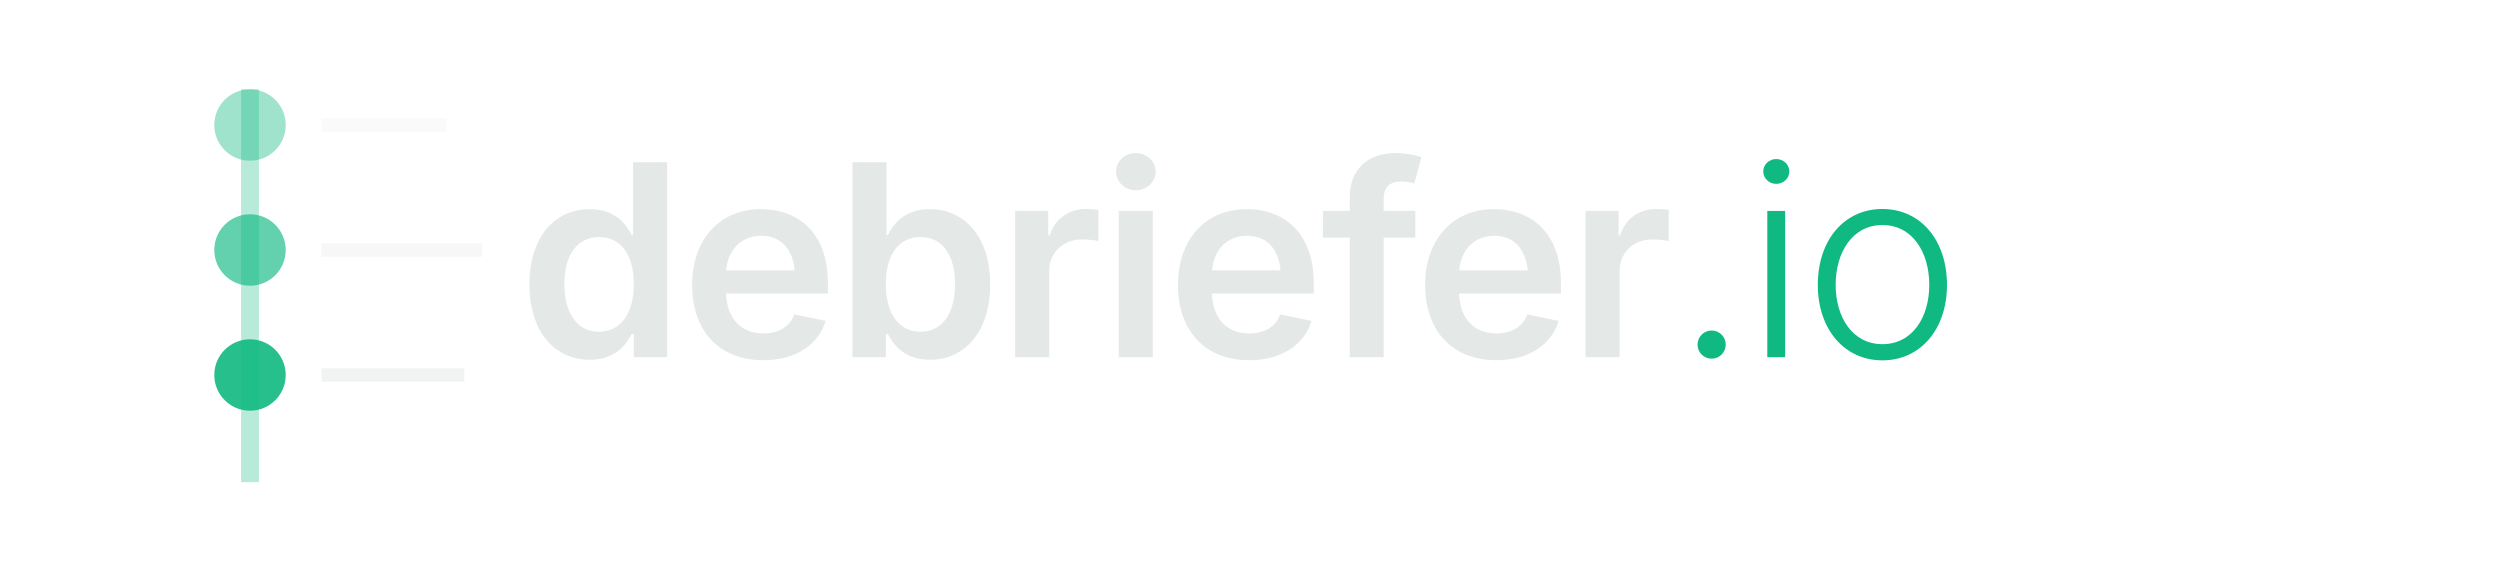
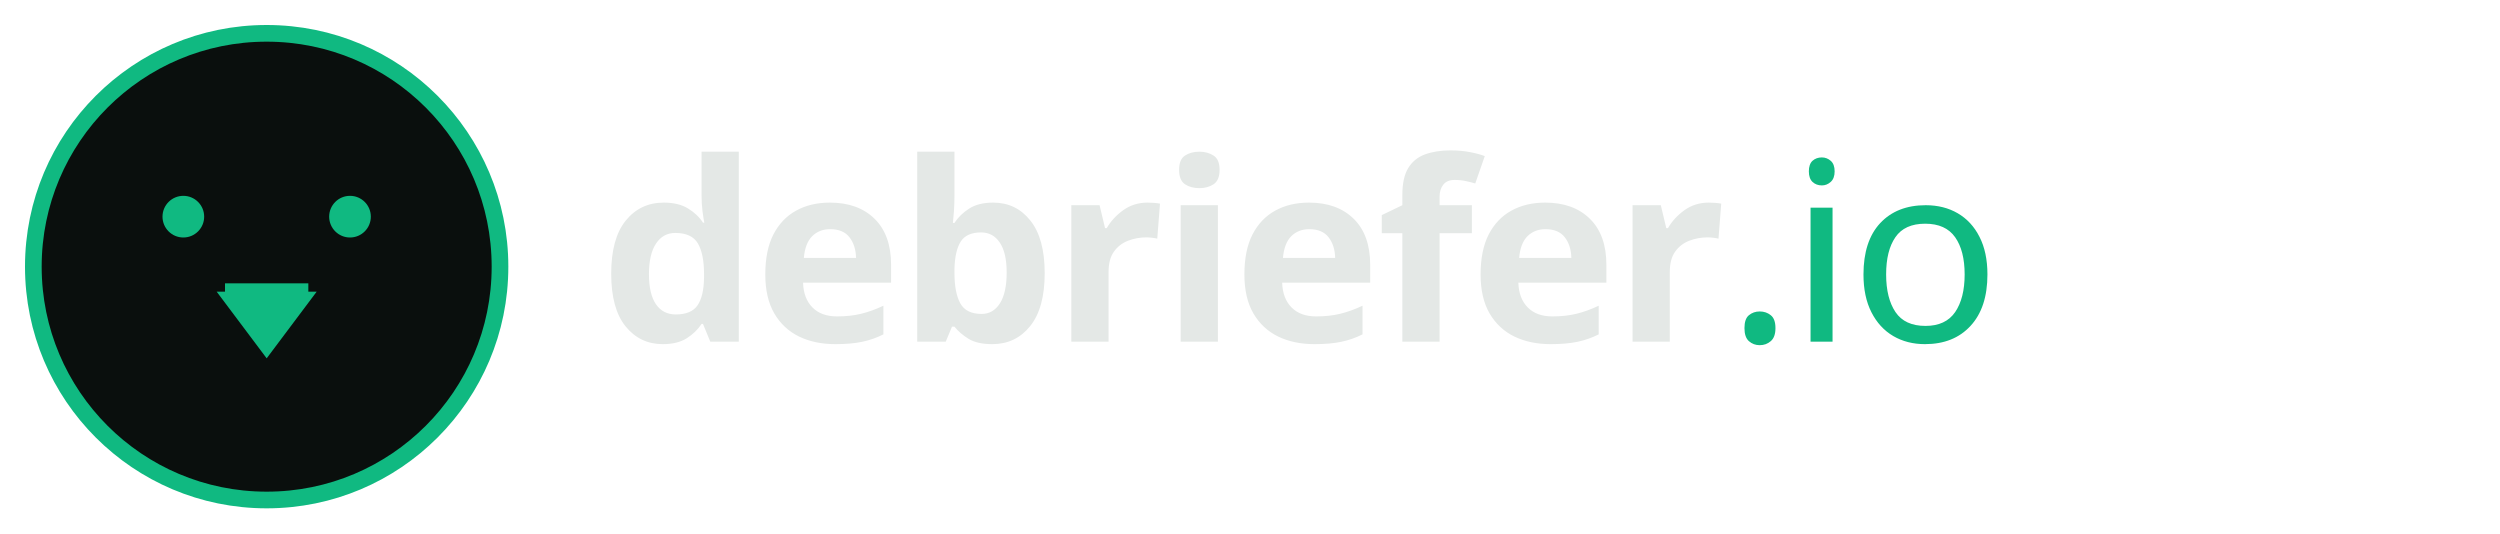
- <svg xmlns="http://www.w3.org/2000/svg" viewBox="0 0 280 64">
-   <g transform="translate(12, 6)">
-     <line x1="16" y1="4" x2="16" y2="48" stroke="#10b981" stroke-width="2" opacity="0.3" />
-     <circle cx="16" cy="8" r="4" fill="#10b981" opacity="0.4" />
-     <circle cx="16" cy="22" r="4" fill="#10b981" opacity="0.65" />
-     <circle cx="16" cy="36" r="4" fill="#10b981" opacity="0.9" />
-     <line x1="24" y1="8" x2="38" y2="8" stroke="#e4e8e6" stroke-width="1.5" opacity="0.2" />
-     <line x1="24" y1="22" x2="42" y2="22" stroke="#e4e8e6" stroke-width="1.5" opacity="0.35" />
-     <line x1="24" y1="36" x2="40" y2="36" stroke="#e4e8e6" stroke-width="1.5" opacity="0.5" />
-   </g>
-   <text x="58" y="40" font-family="system-ui, -apple-system, sans-serif" font-size="30" font-weight="600" fill="#e4e8e6" letter-spacing="-0.5">debriefer<tspan font-weight="300" fill="#10b981">.io</tspan>
+ <svg xmlns="http://www.w3.org/2000/svg" viewBox="0 0 300 64">
+   <circle cx="32" cy="32" r="28" fill="#0a0f0d" stroke="#10b981" stroke-width="2" />
+   <circle cx="22" cy="26" r="2.5" fill="#10b981" />
+   <circle cx="42" cy="26" r="2.5" fill="#10b981" />
+   <path d="M26 35 L32 43 L38 35" fill="#10b981" />
+   <path d="M27 35 L37 35" stroke="#10b981" stroke-width="2" />
+   <text x="72" y="41" font-family="'DM Sans', system-ui, sans-serif" font-size="30" font-weight="600" fill="#e4e8e6" letter-spacing="-0.5">debriefer<tspan font-weight="300" fill="#10b981">.io</tspan>
  </text>
</svg>
